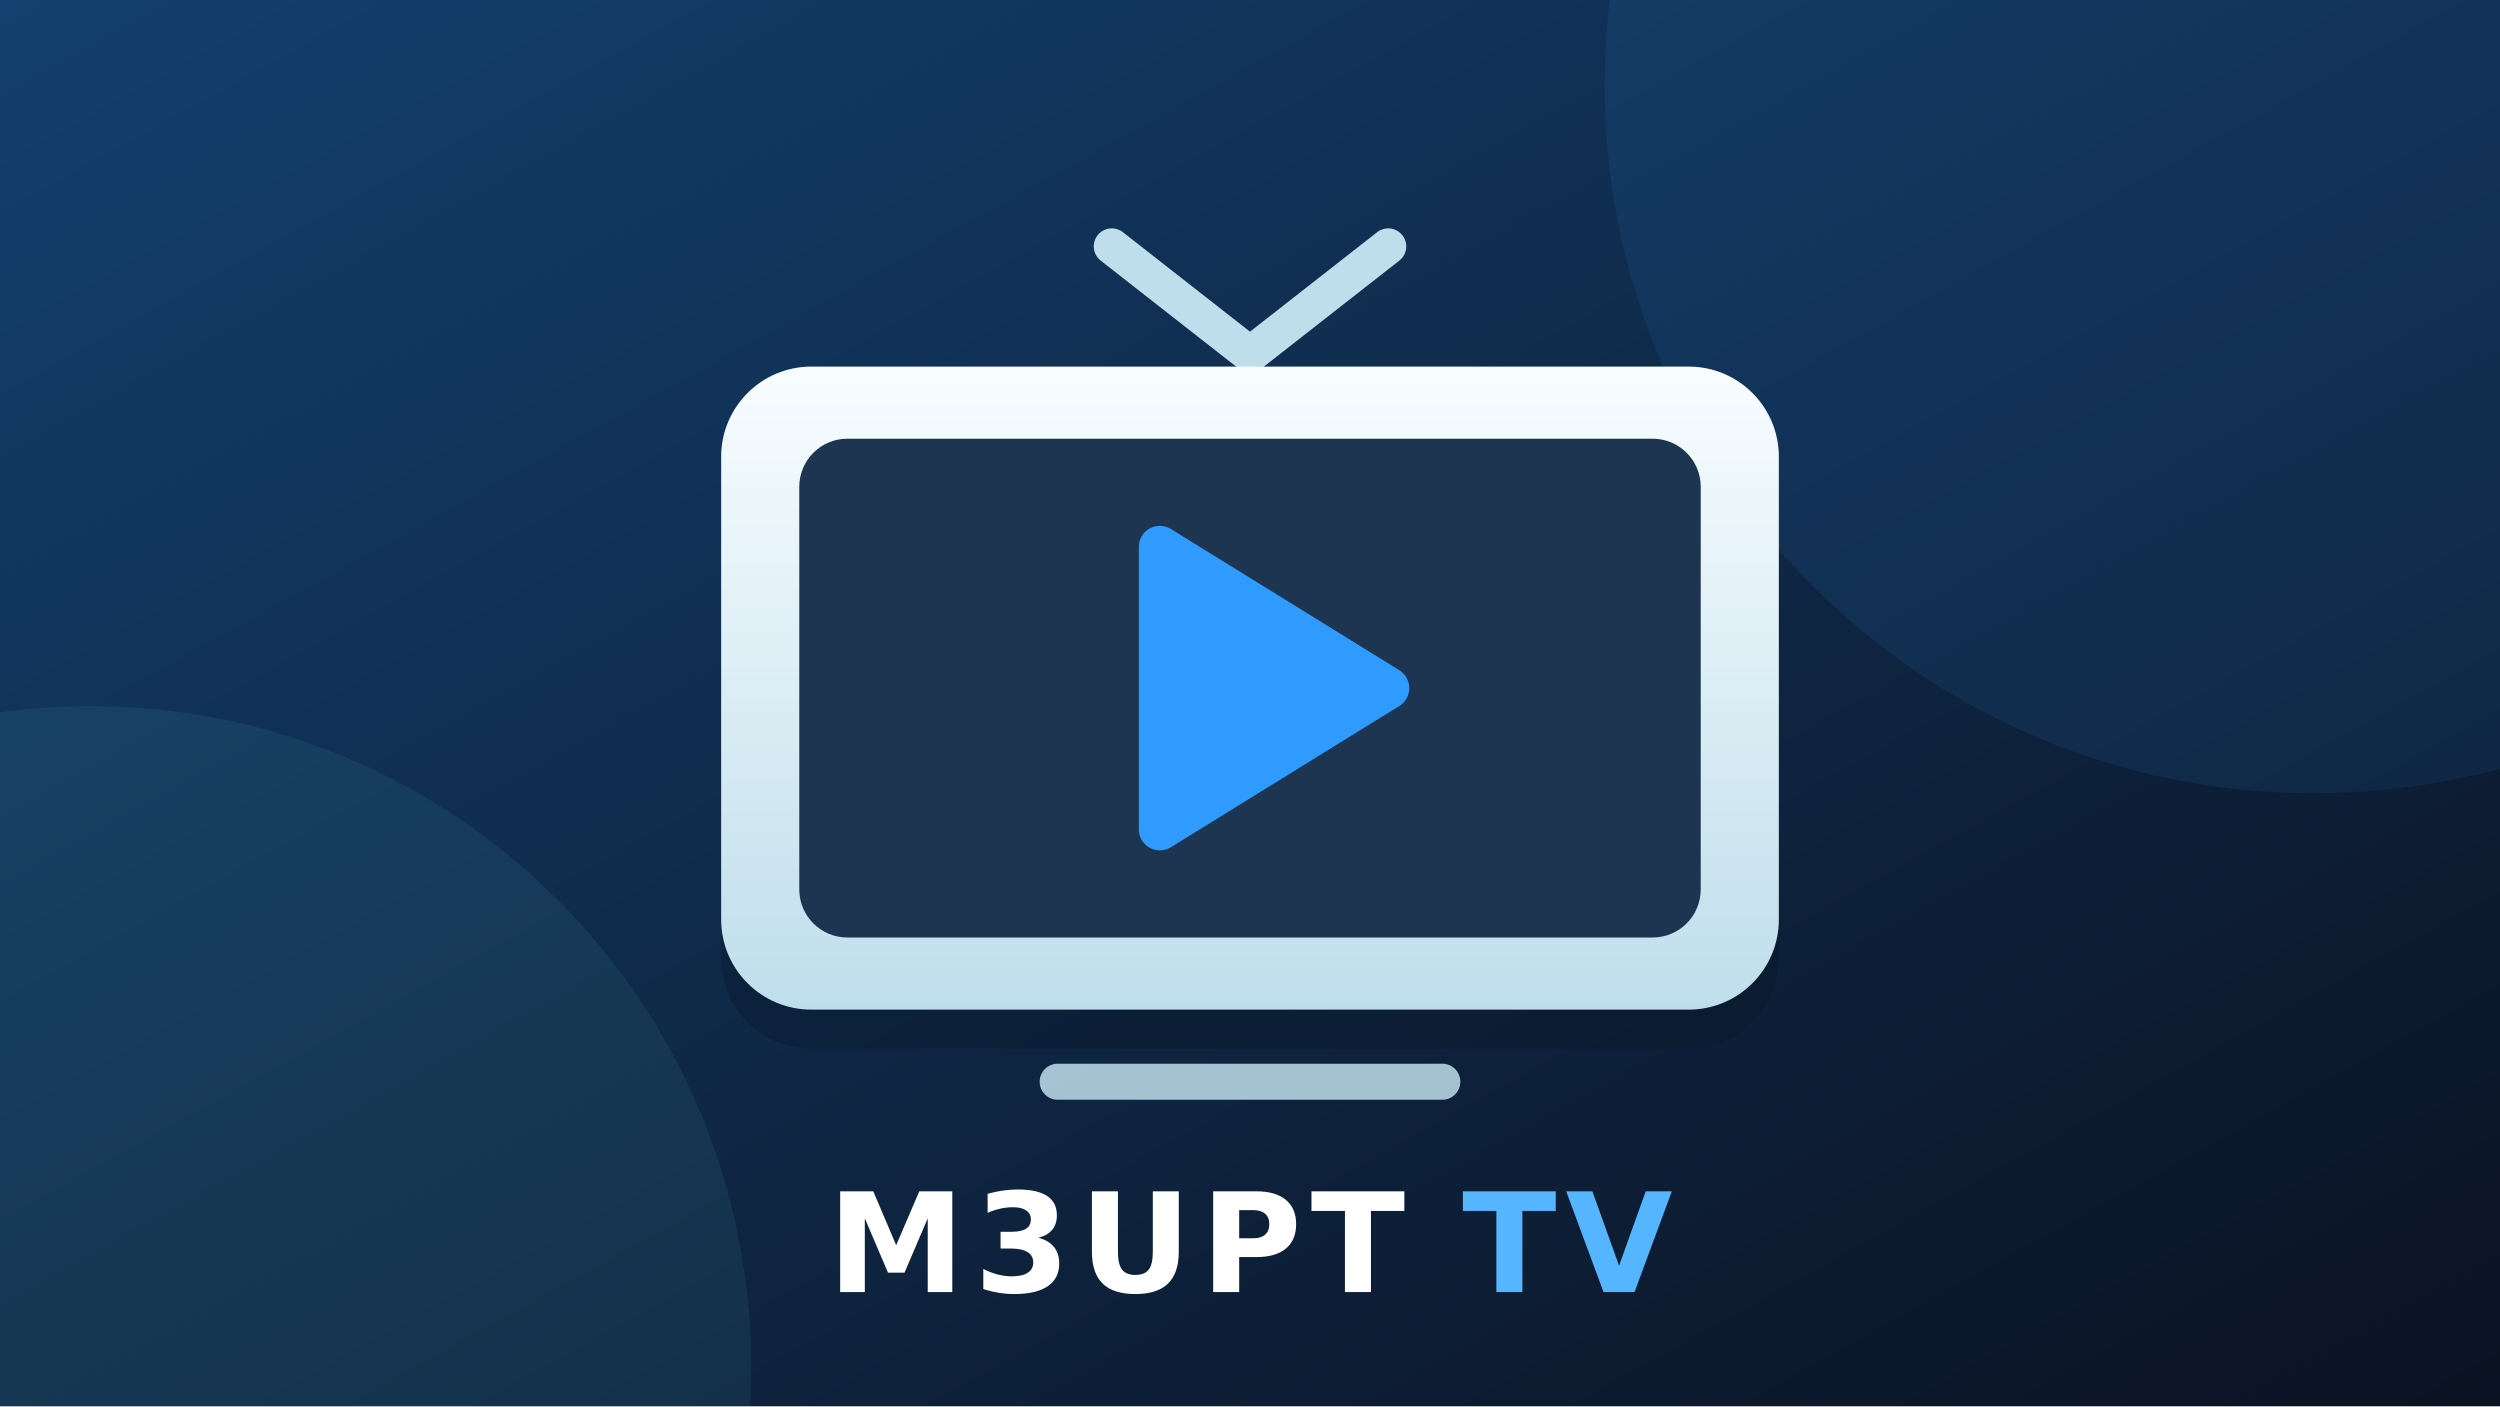
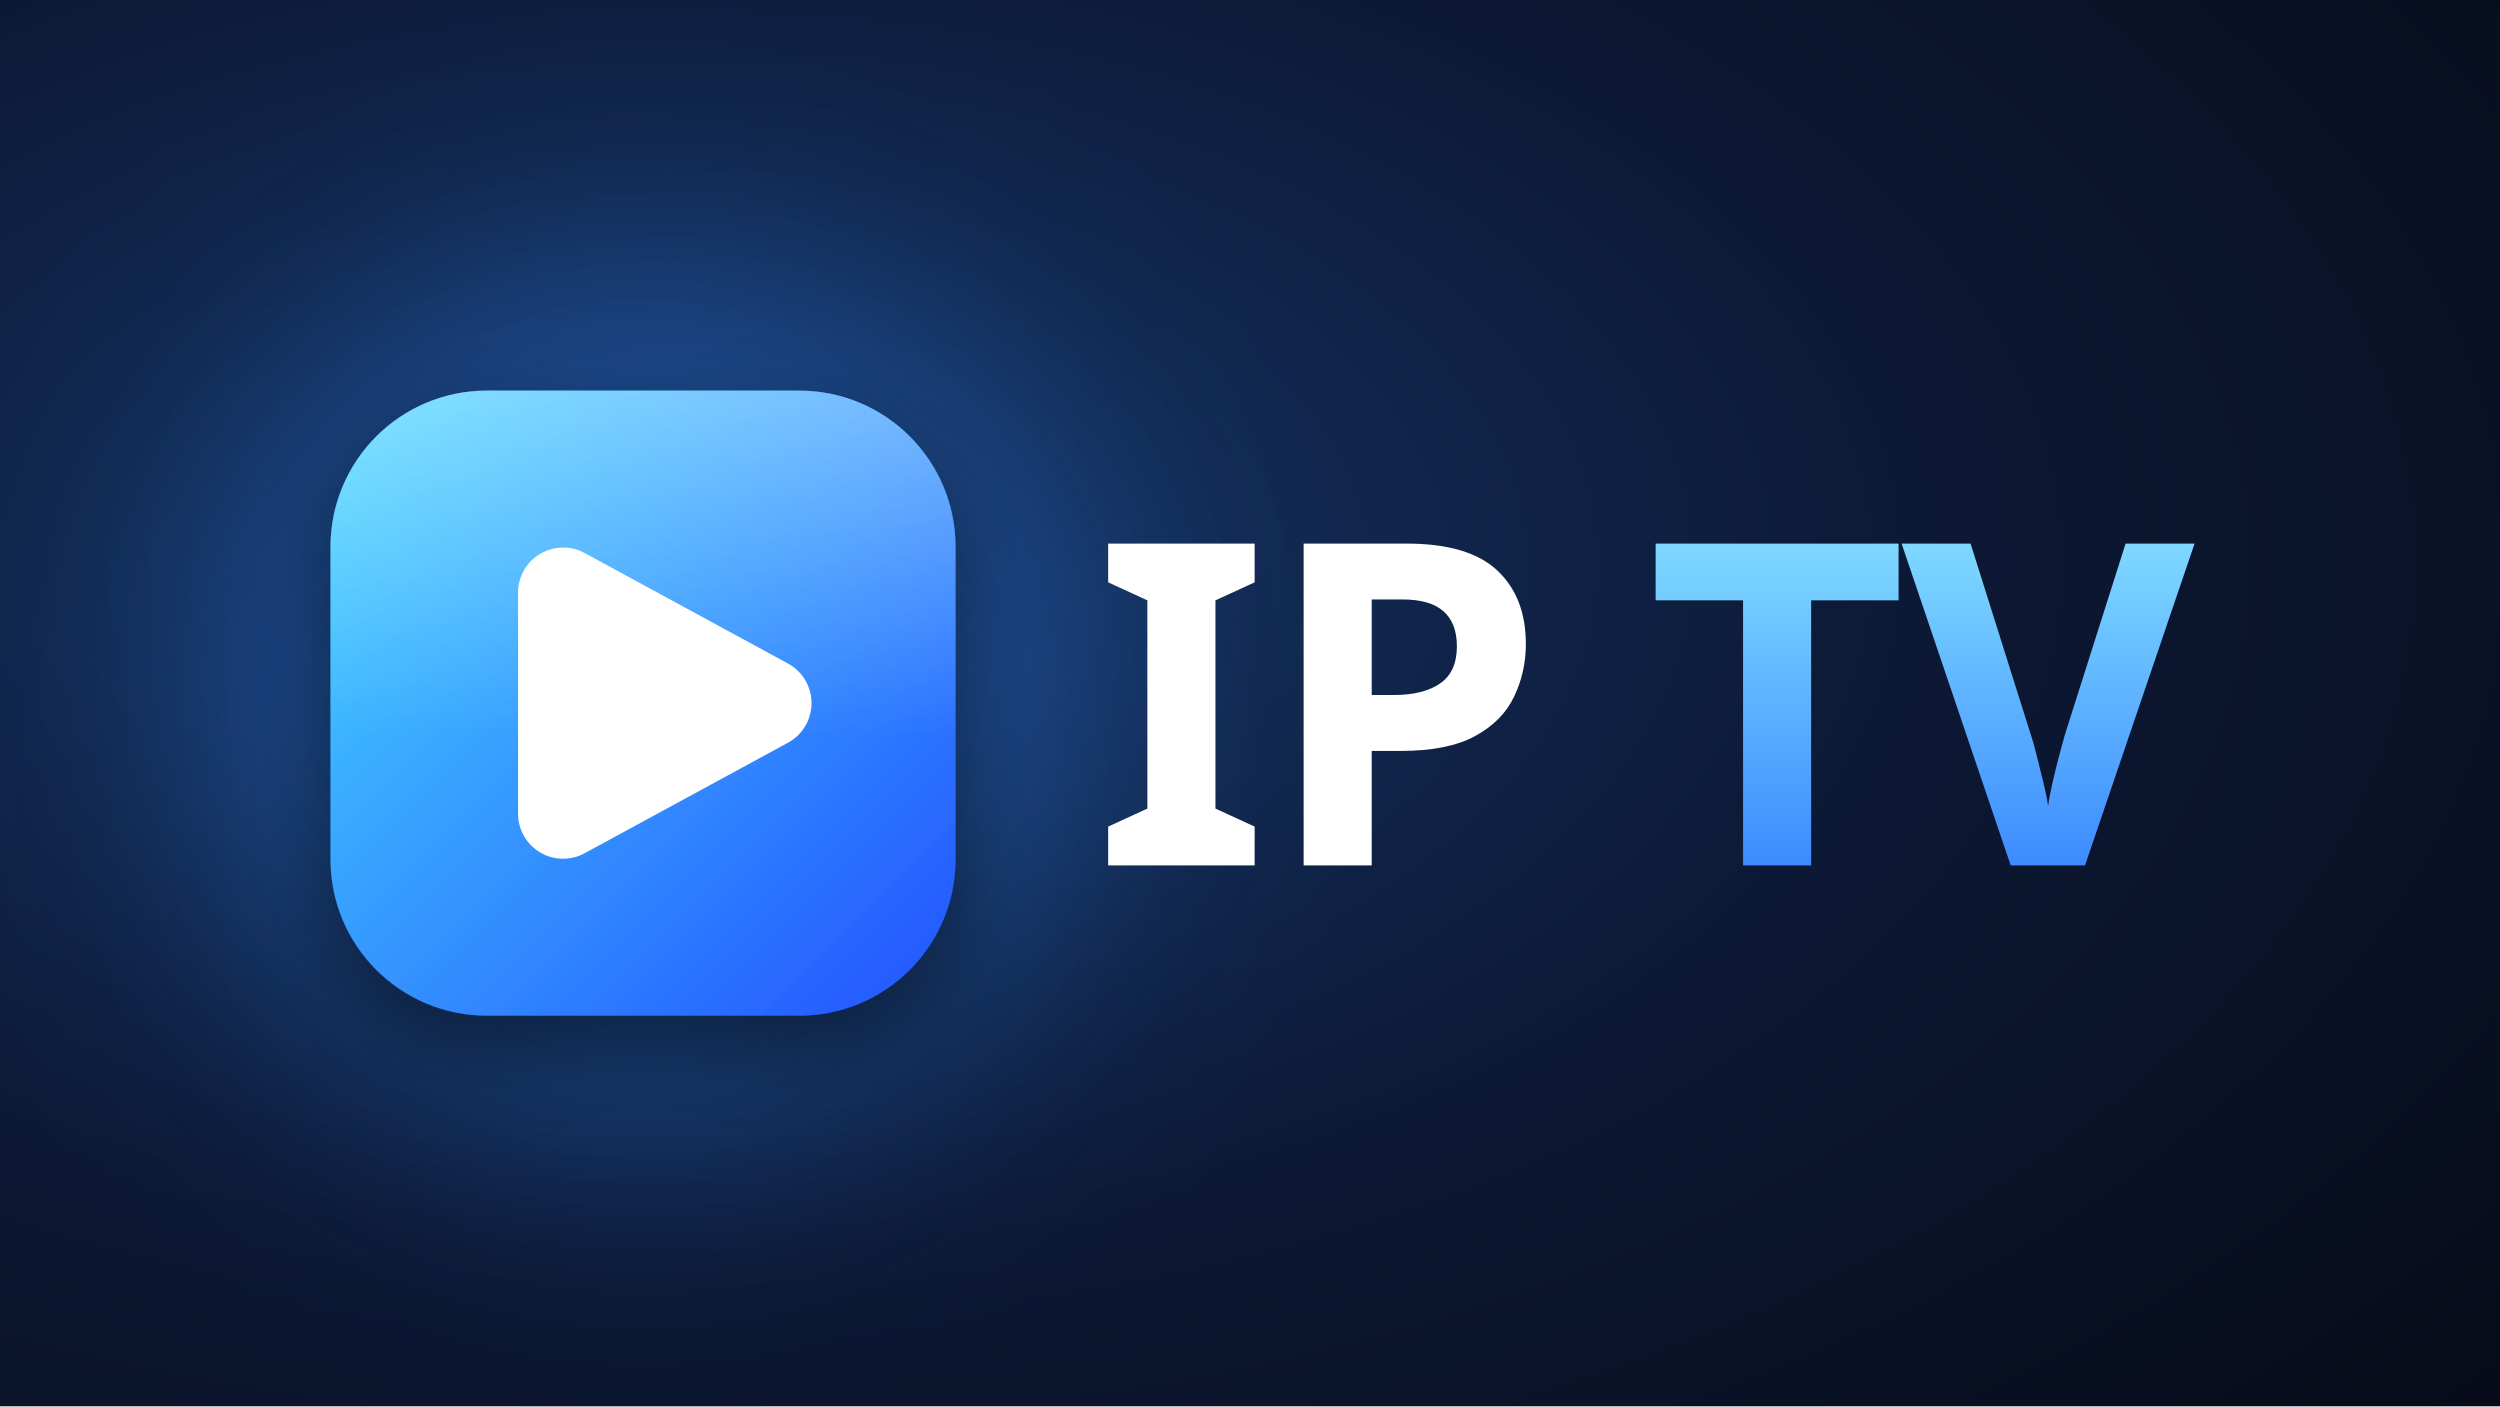
<svg xmlns="http://www.w3.org/2000/svg" width="832" height="468" viewBox="0 0 832 468">
  <defs>
-     <linearGradient id="bg" x1="0" y1="0" x2="1" y2="1">
-       <stop stop-color="#13406e" />
-       <stop offset="1" stop-color="#0b1222" />
+     <radialGradient id="bg" cx="0.28" cy="0.4" r="1">
+       <stop offset="0" stop-color="#16376a" />
+       <stop offset="0.5" stop-color="#0c1834" />
+       <stop offset="1" stop-color="#060914" />
+     </radialGradient>
+     <linearGradient id="badge" x1="0" y1="0" x2="1" y2="1">
+       <stop offset="0" stop-color="#46d9ff" />
+       <stop offset="1" stop-color="#2352ff" />
    </linearGradient>
-     <linearGradient id="scr" x1="0" y1="0" x2="0" y2="1">
-       <stop stop-color="#f8fdff" />
-       <stop offset="1" stop-color="#bfdeeb" />
+     <linearGradient id="shine" x1="0" y1="0" x2="0" y2="1">
+       <stop offset="0" stop-color="#fff" stop-opacity=".32" />
+       <stop offset=".55" stop-color="#fff" stop-opacity="0" />
    </linearGradient>
+     <linearGradient id="tv" x1="0" y1="0" x2="0" y2="1">
+       <stop offset="0" stop-color="#7fd8ff" />
+       <stop offset="1" stop-color="#3d8bff" />
+     </linearGradient>
+     <filter id="sh" x="-30%" y="-30%" width="160%" height="160%">
+       <feDropShadow dx="0" dy="10" stdDeviation="14" flood-color="#000" flood-opacity=".5" />
+     </filter>
+     <filter id="glow" x="-60%" y="-60%" width="220%" height="220%">
+       <feGaussianBlur stdDeviation="46" />
+     </filter>
  </defs>
  <rect width="832" height="468" fill="url(#bg)" />
-   <circle cx="770" cy="28" r="236" fill="#2f9bff" opacity=".09" />
-   <circle cx="30" cy="455" r="220" fill="#55dfd4" opacity=".08" />
-   <g transform="translate(416 214)">
-     <path d="M-46 -132 L0 -96 L46 -132" fill="none" stroke="#bfdeeb" stroke-width="12" stroke-linecap="round" stroke-linejoin="round" />
-     <rect x="-176" y="-92" width="352" height="214" rx="30" fill="#071322" opacity=".32" transform="translate(0 13)" />
-     <rect x="-176" y="-92" width="352" height="214" rx="30" fill="url(#scr)" />
-     <rect x="-150" y="-68" width="300" height="166" rx="16" fill="#1d3550" />
-     <path d="M-30 -32 L46 15 L-30 62 Z" fill="#2f9bff" stroke="#2f9bff" stroke-width="14" stroke-linejoin="round" />
-     <rect x="-70" y="140" width="140" height="12" rx="6" fill="#bfdeeb" opacity=".85" />
+   <circle cx="214" cy="234" r="140" fill="#2f8bff" opacity=".38" filter="url(#glow)" />
+   <g filter="url(#sh)">
+     <rect x="110" y="130" width="208" height="208" rx="52" fill="url(#badge)" />
+     <rect x="110" y="130" width="208" height="208" rx="52" fill="url(#shine)" />
  </g>
-   <text x="416" y="430" text-anchor="middle" font-family="DejaVu Sans, Arial, sans-serif" font-weight="bold" font-size="46" letter-spacing="3" fill="#ffffff">M3UPT <tspan fill="#55b6ff">TV</tspan>
-   </text>
+   <polygon points="187.40,197.22 255.07,234.00 187.40,270.78" fill="#fff" stroke="#fff" stroke-width="30" stroke-linejoin="round" />
+   <g font-family="Noto Sans" font-weight="900" font-size="150" letter-spacing="-2">
+     <text x="364" y="288" fill="#ffffff">IP</text>
+     <text x="548" y="288" fill="url(#tv)">TV</text>
+   </g>
</svg>
